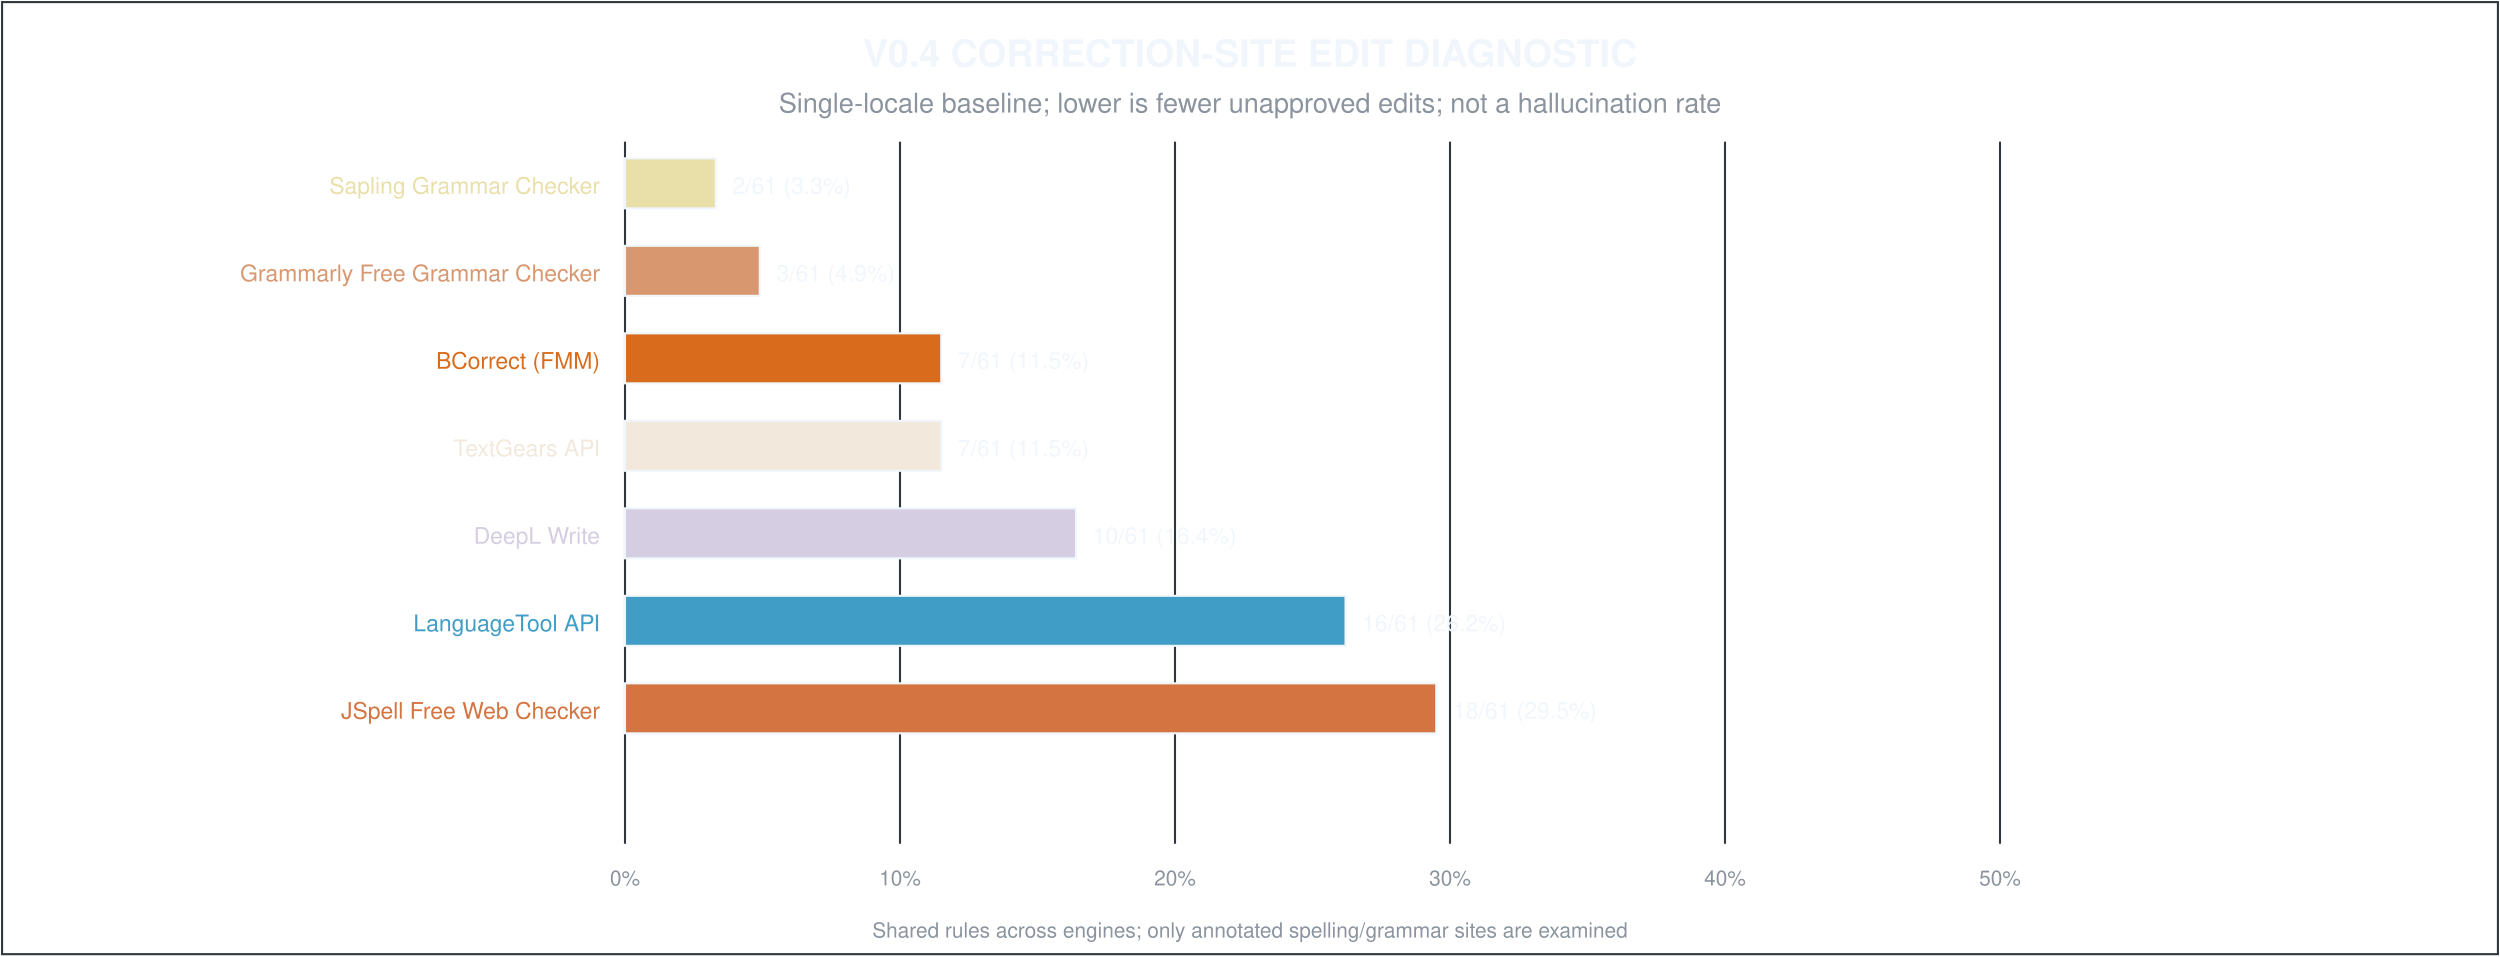
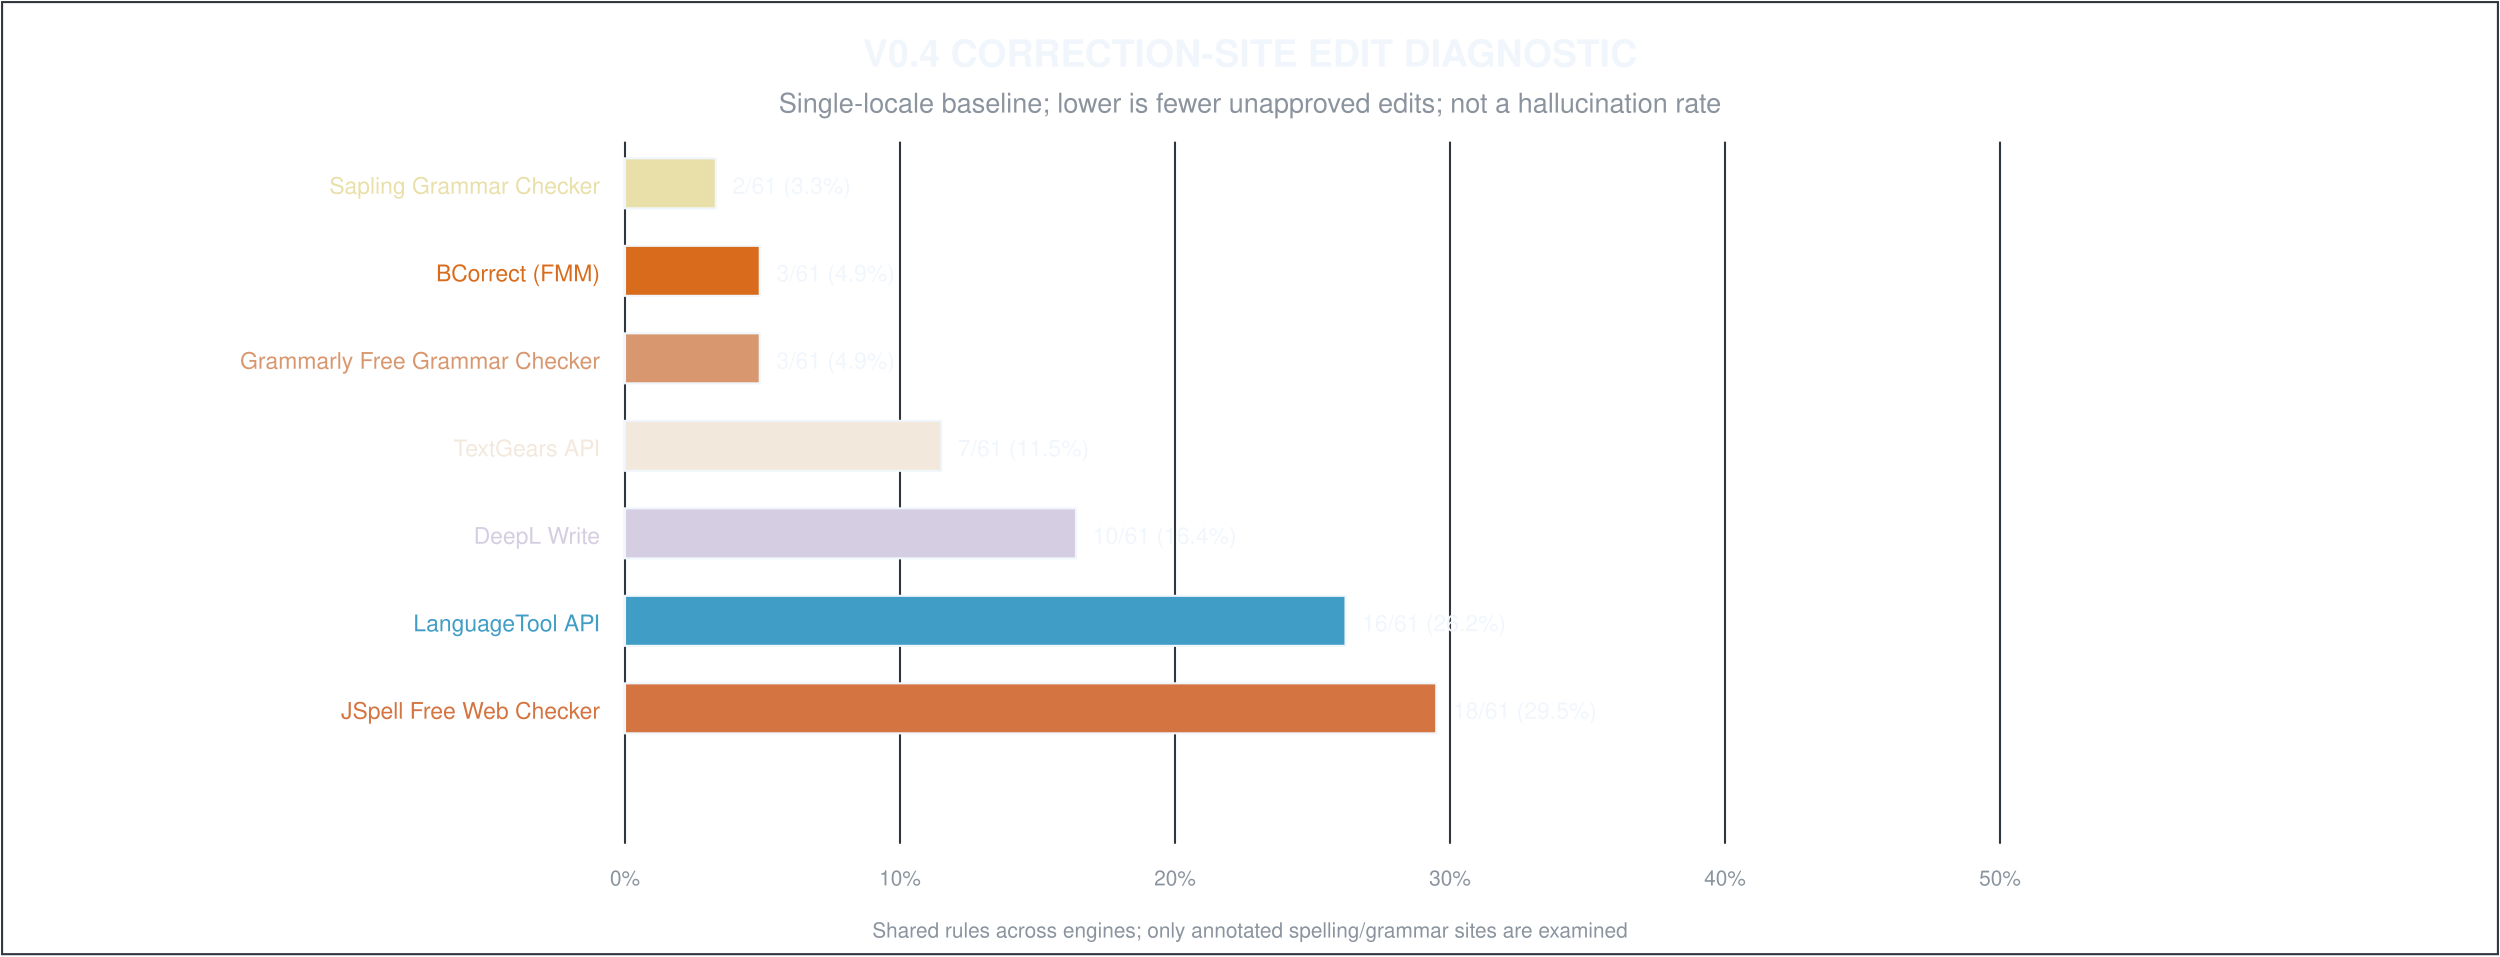
<svg xmlns="http://www.w3.org/2000/svg" viewBox="0 0 1200 459" style="background:#0d1117; font-family:-apple-system,BlinkMacSystemFont,'Segoe UI',Helvetica,Arial,sans-serif;">
  <rect x="1" y="1" width="1198" height="457" fill="none" stroke="#30363d" stroke-width="1" />
  <text x="600" y="32" fill="#f0f6fc" font-size="18" font-weight="700" text-anchor="middle">V0.4 CORRECTION-SITE EDIT DIAGNOSTIC</text>
  <text x="600" y="54" fill="#8b949e" font-size="13" text-anchor="middle">Single-locale baseline; lower is fewer unapproved edits; not a hallucination rate</text>
  <line x1="300" y1="68" x2="300" y2="405" stroke="#30363d" stroke-width="1" />
  <text x="300" y="425" fill="#8b949e" font-size="10" text-anchor="middle">0%</text>
  <line x1="432" y1="68" x2="432" y2="405" stroke="#30363d" stroke-width="1" />
  <text x="432" y="425" fill="#8b949e" font-size="10" text-anchor="middle">10%</text>
  <line x1="564" y1="68" x2="564" y2="405" stroke="#30363d" stroke-width="1" />
  <text x="564" y="425" fill="#8b949e" font-size="10" text-anchor="middle">20%</text>
  <line x1="696" y1="68" x2="696" y2="405" stroke="#30363d" stroke-width="1" />
  <text x="696" y="425" fill="#8b949e" font-size="10" text-anchor="middle">30%</text>
  <line x1="828" y1="68" x2="828" y2="405" stroke="#30363d" stroke-width="1" />
  <text x="828" y="425" fill="#8b949e" font-size="10" text-anchor="middle">40%</text>
  <line x1="960" y1="68" x2="960" y2="405" stroke="#30363d" stroke-width="1" />
  <text x="960" y="425" fill="#8b949e" font-size="10" text-anchor="middle">50%</text>
  <text x="288" y="93" fill="#E9DFA9" font-size="11" text-anchor="end">Sapling Grammar Checker</text>
  <rect x="300" y="76" width="43.56" height="24" fill="#E9DFA9" stroke="#f0f6fc" stroke-width="1" />
  <text x="351.56" y="93" fill="#f0f6fc" font-size="11">2/61 (3.3%)</text>
-   <text x="288" y="135" fill="#D8976F" font-size="11" text-anchor="end">Grammarly Free Grammar Checker</text>
-   <rect x="300" y="118" width="64.68" height="24" fill="#D8976F" stroke="#f0f6fc" stroke-width="1" />
+   <text x="288" y="135" fill="#D86C1C" font-size="11" text-anchor="end">BCorrect (FMM)</text>
+   <rect x="300" y="118" width="64.68" height="24" fill="#D86C1C" stroke="#f0f6fc" stroke-width="1" />
  <text x="372.68" y="135" fill="#f0f6fc" font-size="11">3/61 (4.9%)</text>
-   <text x="288" y="177" fill="#D86C1C" font-size="11" text-anchor="end">BCorrect (FMM)</text>
-   <rect x="300" y="160" width="151.80" height="24" fill="#D86C1C" stroke="#f0f6fc" stroke-width="1" />
-   <text x="459.80" y="177" fill="#f0f6fc" font-size="11">7/61 (11.5%)</text>
+   <text x="288" y="177" fill="#D8976F" font-size="11" text-anchor="end">Grammarly Free Grammar Checker</text>
+   <rect x="300" y="160" width="64.68" height="24" fill="#D8976F" stroke="#f0f6fc" stroke-width="1" />
+   <text x="372.68" y="177" fill="#f0f6fc" font-size="11">3/61 (4.9%)</text>
  <text x="288" y="219" fill="#F2E8DB" font-size="11" text-anchor="end">TextGears API</text>
  <rect x="300" y="202" width="151.80" height="24" fill="#F2E8DB" stroke="#f0f6fc" stroke-width="1" />
  <text x="459.80" y="219" fill="#f0f6fc" font-size="11">7/61 (11.5%)</text>
  <text x="288" y="261" fill="#D5CDE1" font-size="11" text-anchor="end">DeepL Write</text>
  <rect x="300" y="244" width="216.48" height="24" fill="#D5CDE1" stroke="#f0f6fc" stroke-width="1" />
  <text x="524.48" y="261" fill="#f0f6fc" font-size="11">10/61 (16.4%)</text>
  <text x="288" y="303" fill="#409DC6" font-size="11" text-anchor="end">LanguageTool API</text>
  <rect x="300" y="286" width="345.84" height="24" fill="#409DC6" stroke="#f0f6fc" stroke-width="1" />
  <text x="653.84" y="303" fill="#f0f6fc" font-size="11">16/61 (26.2%)</text>
  <text x="288" y="345" fill="#D47440" font-size="11" text-anchor="end">JSpell Free Web Checker</text>
  <rect x="300" y="328" width="389.40" height="24" fill="#D47440" stroke="#f0f6fc" stroke-width="1" />
  <text x="697.40" y="345" fill="#f0f6fc" font-size="11">18/61 (29.5%)</text>
  <text x="600" y="450" fill="#8b949e" font-size="10" text-anchor="middle">Shared rules across engines; only annotated spelling/grammar sites are examined</text>
</svg>
